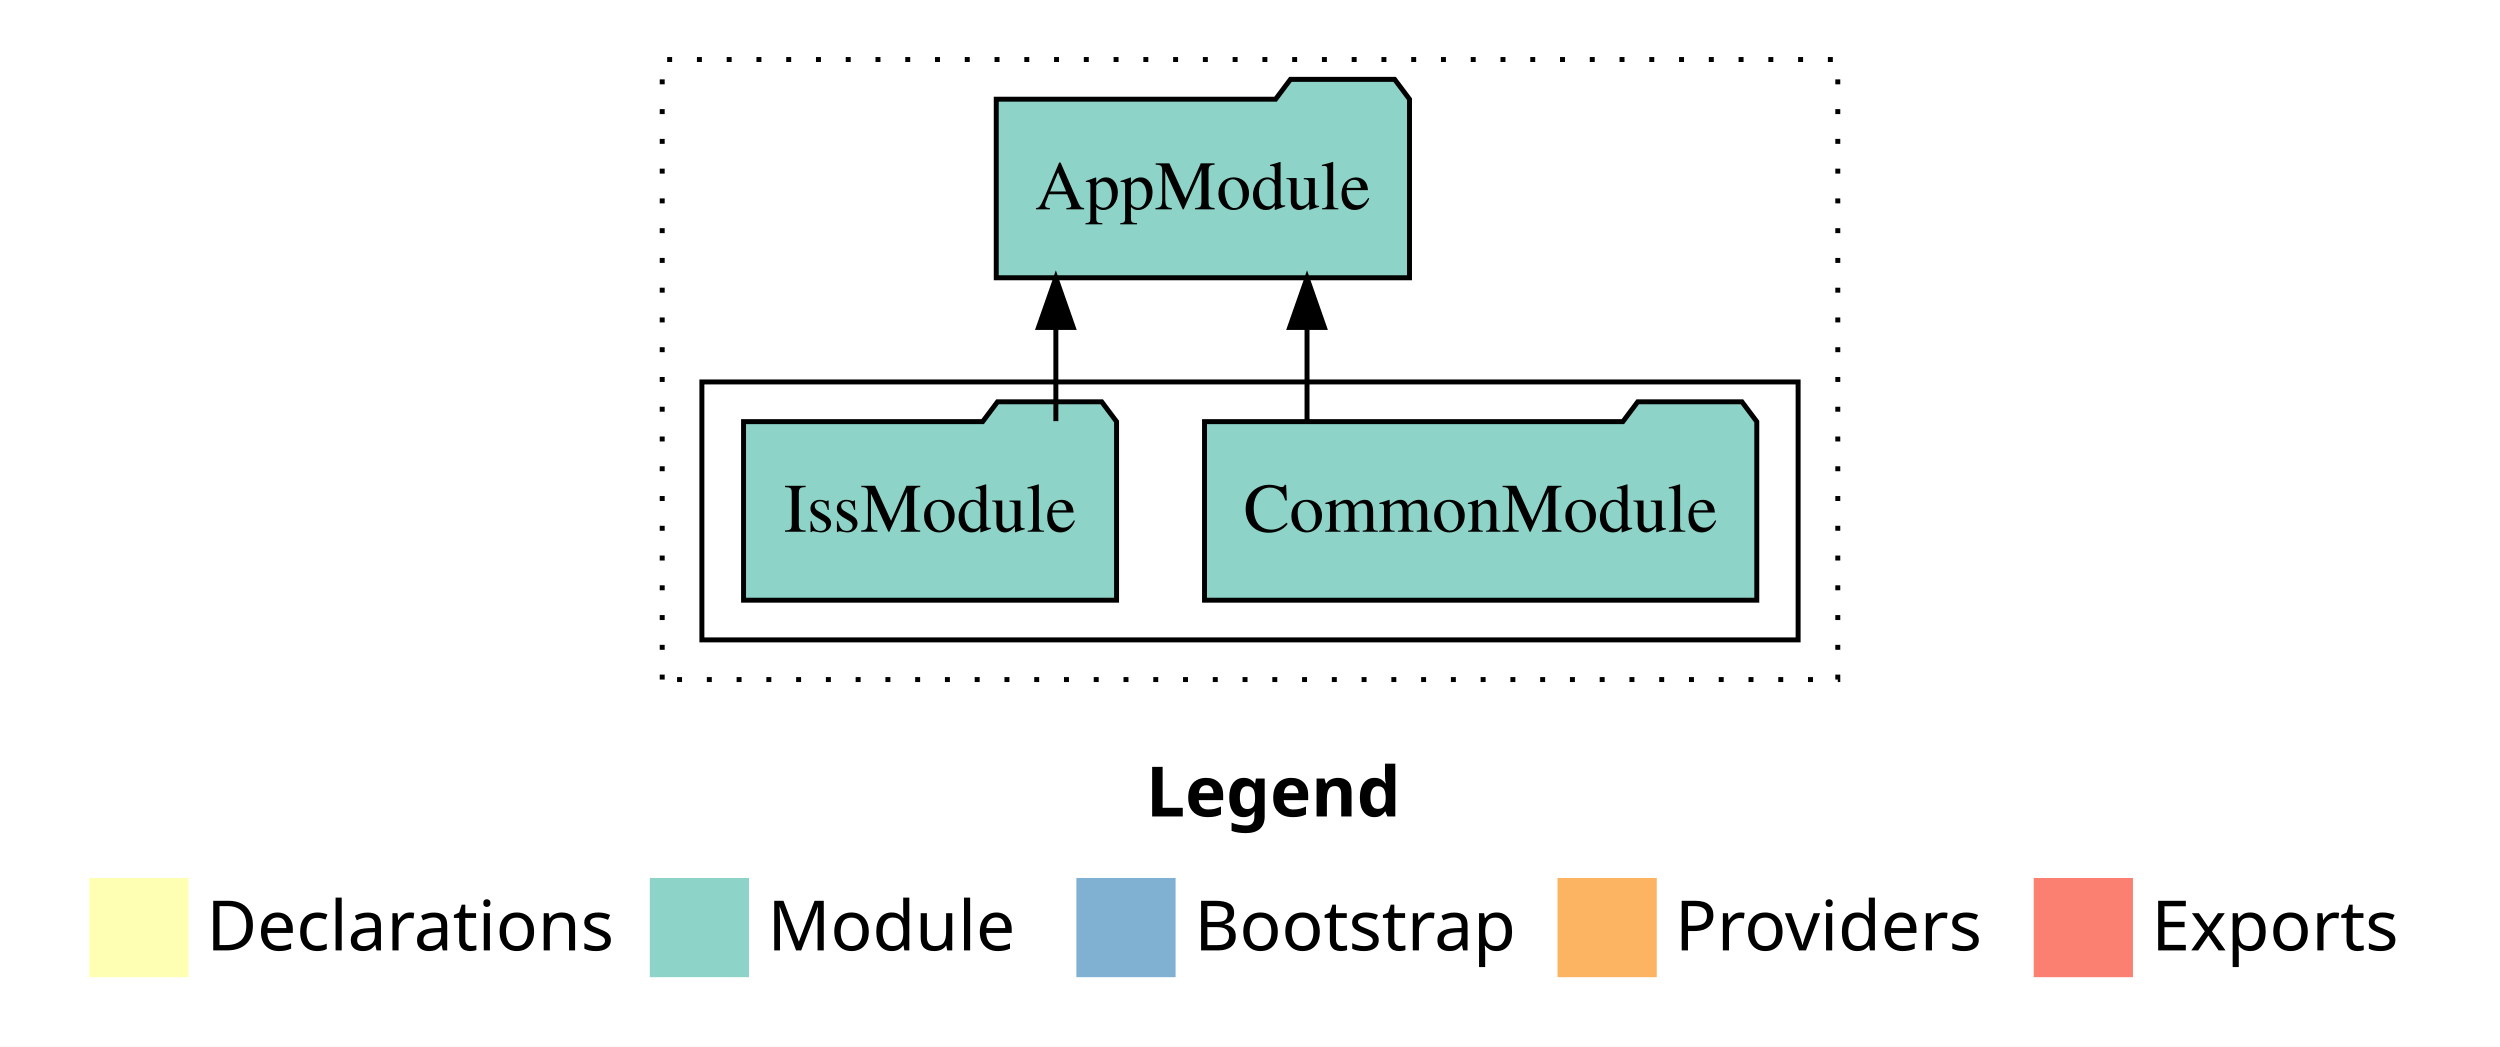
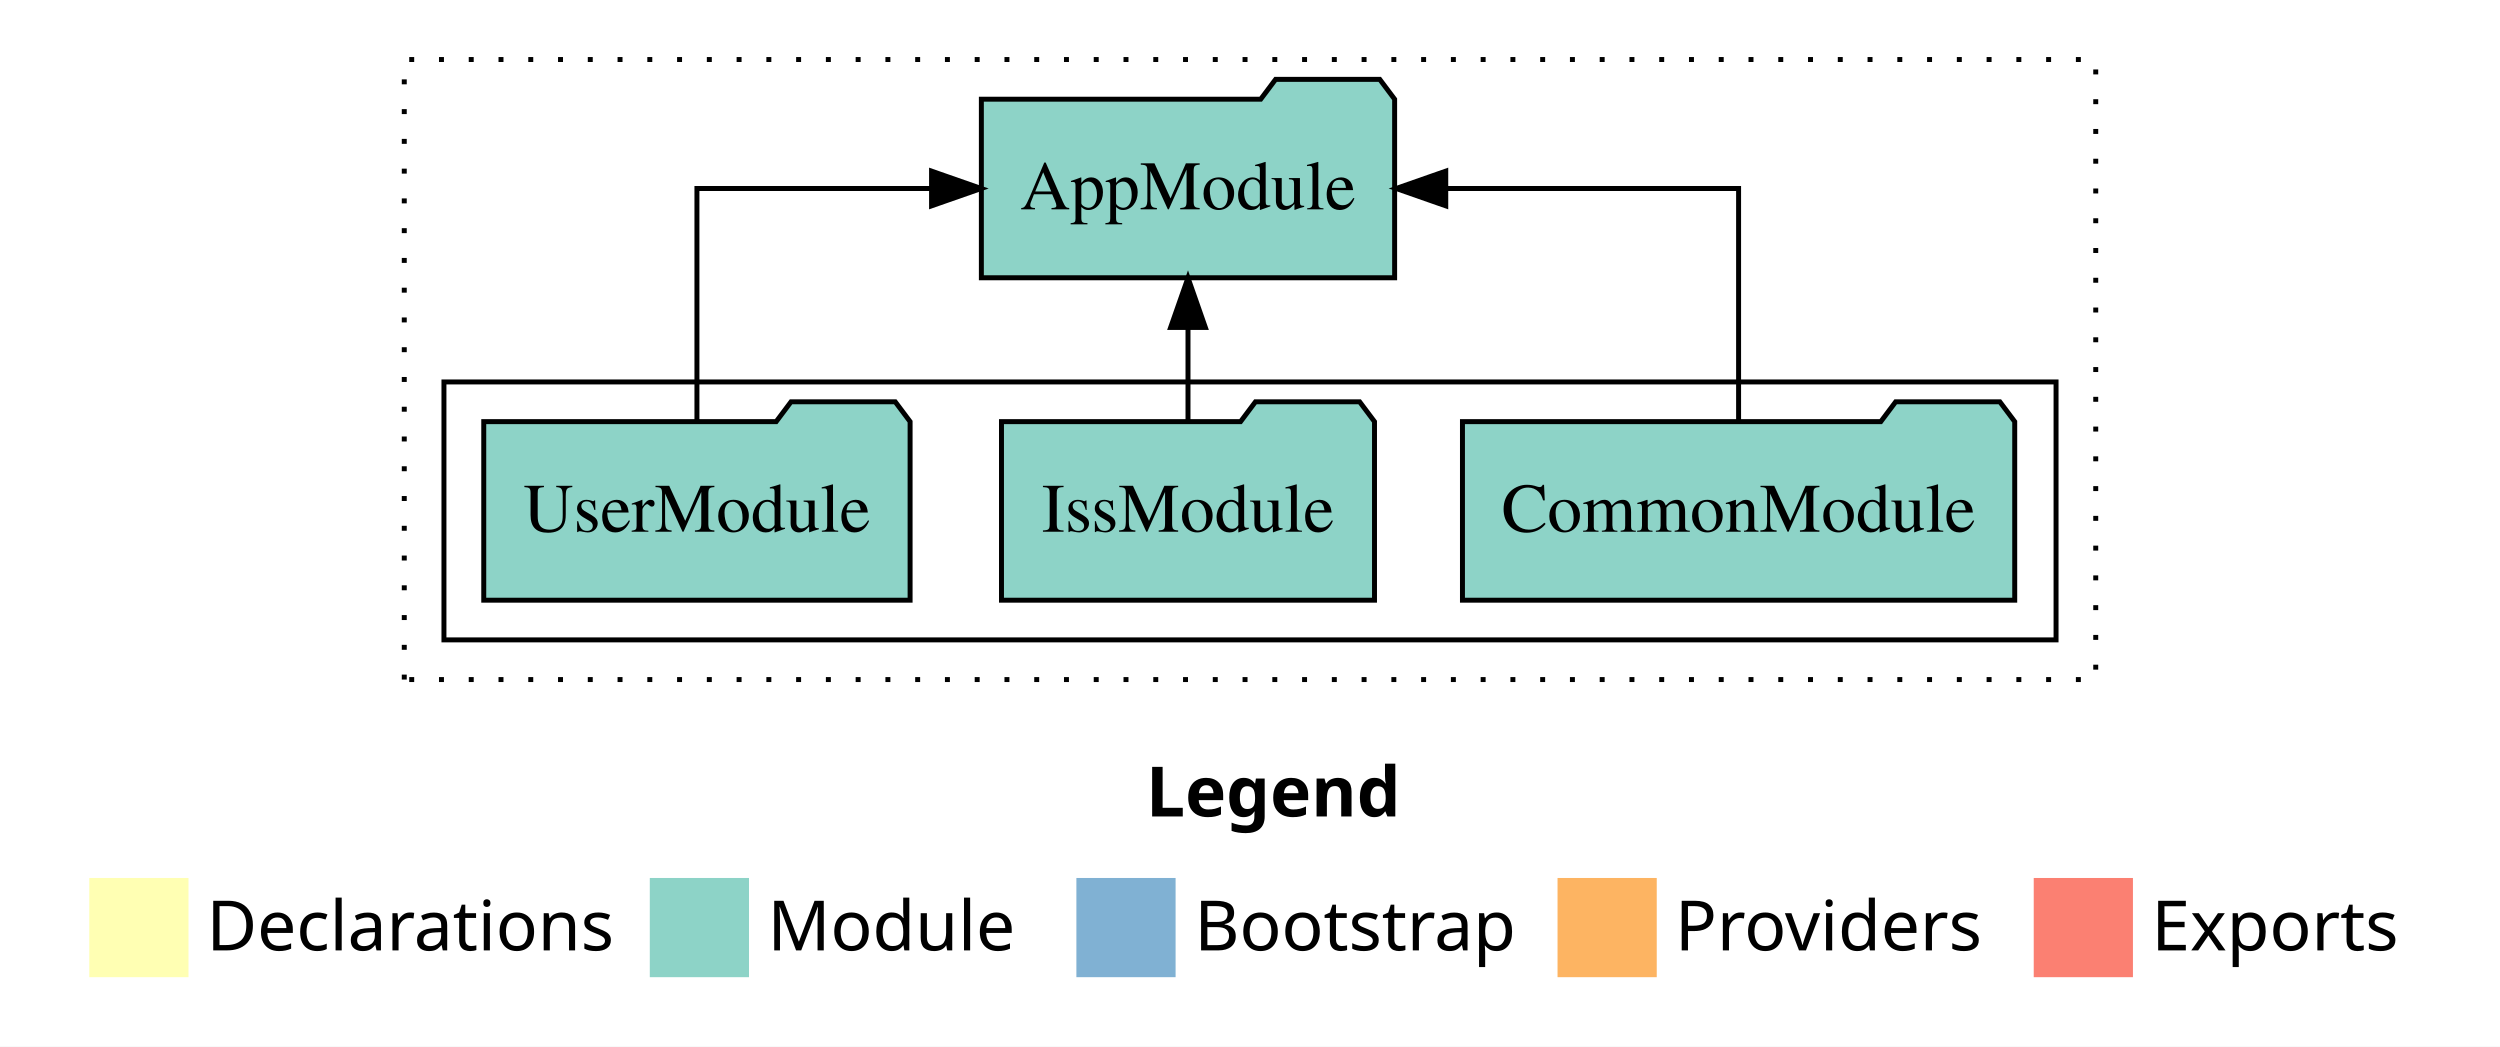
<svg xmlns="http://www.w3.org/2000/svg" width="504pt" height="211pt" viewBox="0.00 0.00 504.00 211.00">
  <g id="graph0" class="graph" transform="scale(1 1) rotate(0) translate(4 207)">
    <polygon fill="#ffffff" stroke="transparent" points="-4,4 -4,-207 500,-207 500,4 -4,4" />
    <text text-anchor="start" x="227.009" y="-42.4" font-family="sans-serif" font-weight="bold" font-size="14.00" fill="#000000">Legend</text>
    <polygon fill="#ffffb3" stroke="transparent" points="14,-10 14,-30 34,-30 34,-10 14,-10" />
    <text text-anchor="start" x="37.629" y="-15.4" font-family="sans-serif" font-size="14.00" fill="#000000">  Declarations</text>
    <polygon fill="#8dd3c7" stroke="transparent" points="127,-10 127,-30 147,-30 147,-10 127,-10" />
    <text text-anchor="start" x="150.725" y="-15.4" font-family="sans-serif" font-size="14.00" fill="#000000">  Module</text>
    <polygon fill="#80b1d3" stroke="transparent" points="213,-10 213,-30 233,-30 233,-10 213,-10" />
    <text text-anchor="start" x="236.781" y="-15.4" font-family="sans-serif" font-size="14.00" fill="#000000">  Bootstrap</text>
    <polygon fill="#fdb462" stroke="transparent" points="310,-10 310,-30 330,-30 330,-10 310,-10" />
    <text text-anchor="start" x="333.673" y="-15.4" font-family="sans-serif" font-size="14.00" fill="#000000">  Providers</text>
    <polygon fill="#fb8072" stroke="transparent" points="406,-10 406,-30 426,-30 426,-10 406,-10" />
    <text text-anchor="start" x="429.726" y="-15.4" font-family="sans-serif" font-size="14.00" fill="#000000">  Exports</text>
    <g id="clust1" class="cluster">
-       <polygon fill="none" stroke="#000000" stroke-dasharray="1,5" points="129.5,-70 129.5,-195 366.5,-195 366.5,-70 129.5,-70" />
+       <polygon fill="none" stroke="#000000" stroke-dasharray="1,5" points="77.5,-70 77.5,-195 418.5,-195 418.5,-70 77.5,-70" />
    </g>
    <g id="clust3" class="cluster">
-       <polygon fill="none" stroke="#000000" points="137.5,-78 137.5,-130 358.5,-130 358.5,-78 137.5,-78" />
+       <polygon fill="none" stroke="#000000" points="85.5,-78 85.5,-130 410.5,-130 410.5,-78 85.5,-78" />
    </g>
    <g id="node1" class="node">
-       <polygon fill="#8dd3c7" stroke="#000000" points="350.168,-122 347.168,-126 326.168,-126 323.168,-122 238.832,-122 238.832,-86 350.168,-86 350.168,-122" />
-       <text text-anchor="middle" x="294.5" y="-99.8" font-family="Times,serif" font-size="14.00" fill="#000000">CommonModule</text>
+       <polygon fill="#8dd3c7" stroke="#000000" points="402.168,-122 399.168,-126 378.168,-126 375.168,-122 290.832,-122 290.832,-86 402.168,-86 402.168,-122" />
+       <text text-anchor="middle" x="346.5" y="-99.8" font-family="Times,serif" font-size="14.00" fill="#000000">CommonModule</text>
+     </g>
+     <g id="node4" class="node">
+       <polygon fill="#8dd3c7" stroke="#000000" points="277.157,-187 274.157,-191 253.157,-191 250.157,-187 193.843,-187 193.843,-151 277.157,-151 277.157,-187" />
+       <text text-anchor="middle" x="235.5" y="-164.8" font-family="Times,serif" font-size="14.00" fill="#000000">AppModule</text>
+     </g>
+     <g id="edge1" class="edge">
+       <path fill="none" stroke="#000000" d="M346.5,-122.106C346.5,-141.339 346.5,-169 346.5,-169 346.5,-169 287.464,-169 287.464,-169" />
+       <polygon fill="#000000" stroke="#000000" points="287.464,-165.5 277.464,-169 287.464,-172.5 287.464,-165.5" />
+     </g>
+     <g id="node2" class="node">
+       <polygon fill="#8dd3c7" stroke="#000000" points="273.1,-122 270.1,-126 249.1,-126 246.1,-122 197.9,-122 197.9,-86 273.1,-86 273.1,-122" />
+       <text text-anchor="middle" x="235.5" y="-99.8" font-family="Times,serif" font-size="14.00" fill="#000000">IssModule</text>
+     </g>
+     <g id="edge2" class="edge">
+       <path fill="none" stroke="#000000" d="M235.5,-122.106C235.5,-122.106 235.5,-140.991 235.5,-140.991" />
+       <polygon fill="#000000" stroke="#000000" points="232,-140.991 235.5,-150.991 239,-140.991 232,-140.991" />
    </g>
    <g id="node3" class="node">
-       <polygon fill="#8dd3c7" stroke="#000000" points="280.157,-187 277.157,-191 256.157,-191 253.157,-187 196.843,-187 196.843,-151 280.157,-151 280.157,-187" />
-       <text text-anchor="middle" x="238.5" y="-164.8" font-family="Times,serif" font-size="14.00" fill="#000000">AppModule</text>
+       <polygon fill="#8dd3c7" stroke="#000000" points="179.476,-122 176.476,-126 155.476,-126 152.476,-122 93.524,-122 93.524,-86 179.476,-86 179.476,-122" />
+       <text text-anchor="middle" x="136.5" y="-99.8" font-family="Times,serif" font-size="14.00" fill="#000000">UserModule</text>
    </g>
-     <g id="edge1" class="edge">
-       <path fill="none" stroke="#000000" d="M259.497,-122.106C259.497,-122.106 259.497,-140.991 259.497,-140.991" />
-       <polygon fill="#000000" stroke="#000000" points="255.997,-140.991 259.497,-150.991 262.997,-140.991 255.997,-140.991" />
-     </g>
-     <g id="node2" class="node">
-       <polygon fill="#8dd3c7" stroke="#000000" points="221.1,-122 218.1,-126 197.1,-126 194.1,-122 145.9,-122 145.9,-86 221.1,-86 221.1,-122" />
-       <text text-anchor="middle" x="183.5" y="-99.8" font-family="Times,serif" font-size="14.00" fill="#000000">IssModule</text>
-     </g>
-     <g id="edge2" class="edge">
-       <path fill="none" stroke="#000000" d="M208.861,-122.106C208.861,-122.106 208.861,-140.991 208.861,-140.991" />
-       <polygon fill="#000000" stroke="#000000" points="205.361,-140.991 208.861,-150.991 212.361,-140.991 205.361,-140.991" />
+     <g id="edge3" class="edge">
+       <path fill="none" stroke="#000000" d="M136.5,-122.106C136.5,-141.339 136.5,-169 136.5,-169 136.5,-169 183.802,-169 183.802,-169" />
+       <polygon fill="#000000" stroke="#000000" points="183.802,-172.5 193.802,-169 183.802,-165.5 183.802,-172.5" />
    </g>
  </g>
</svg>
